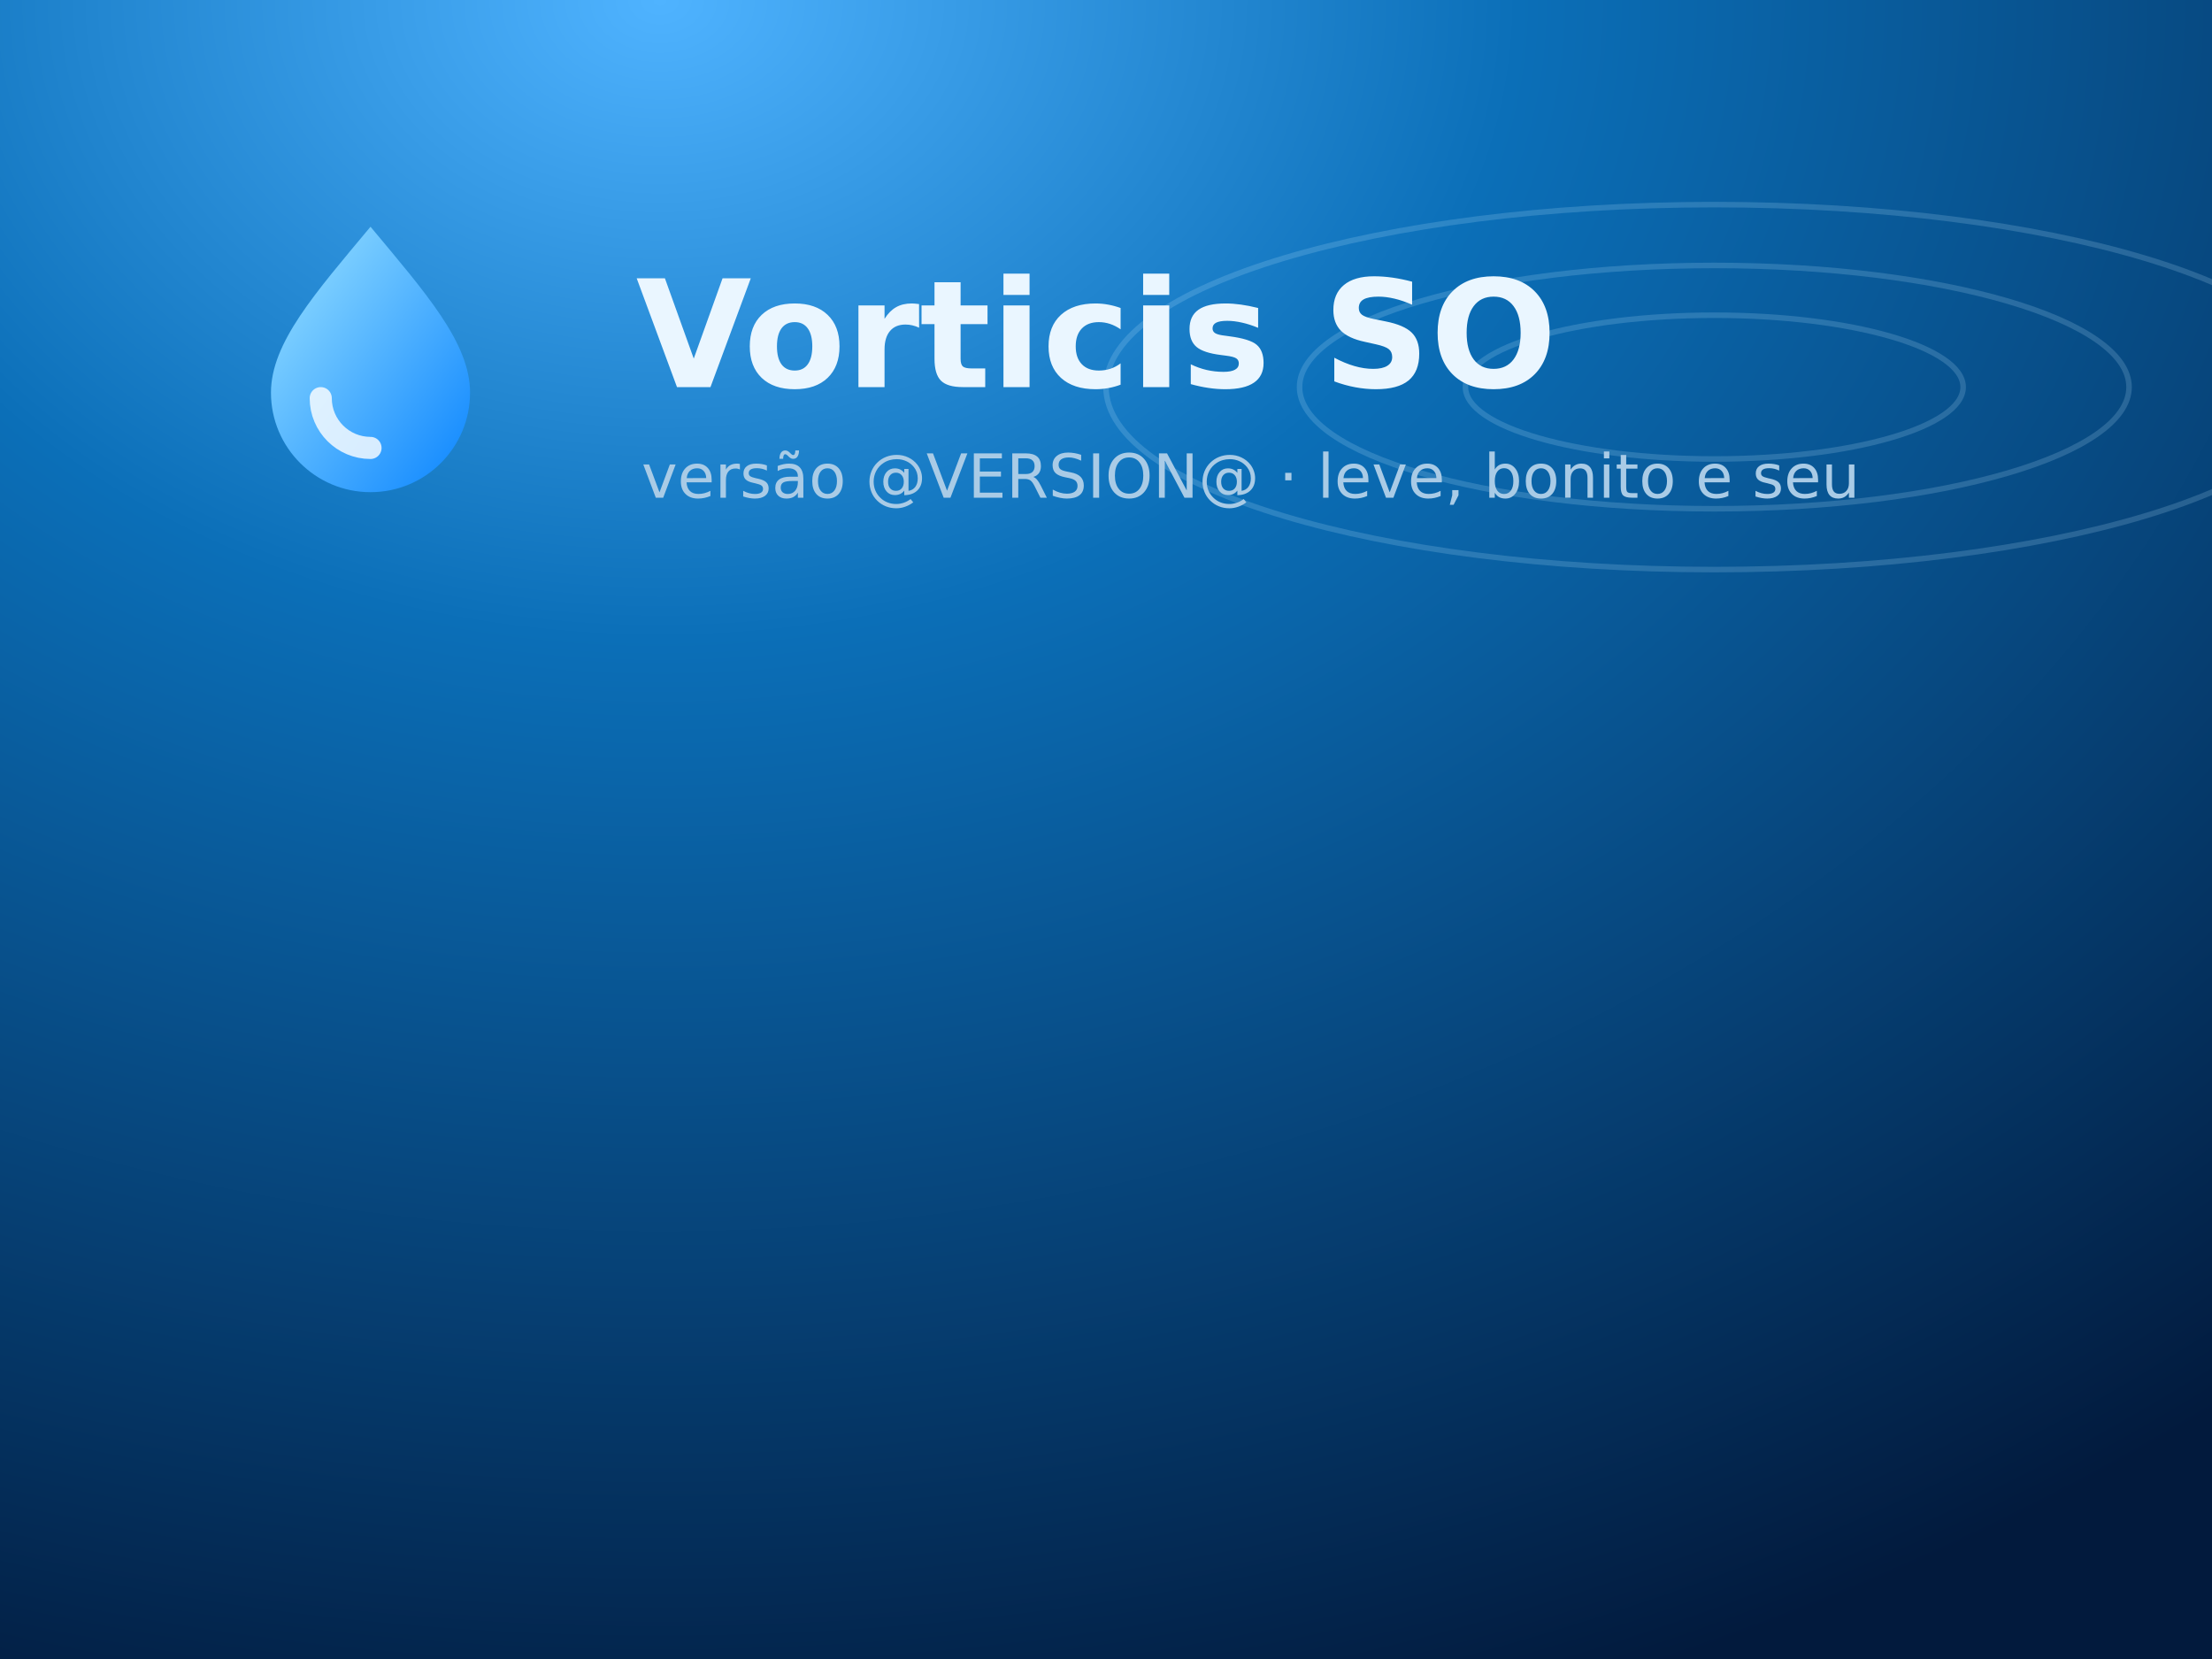
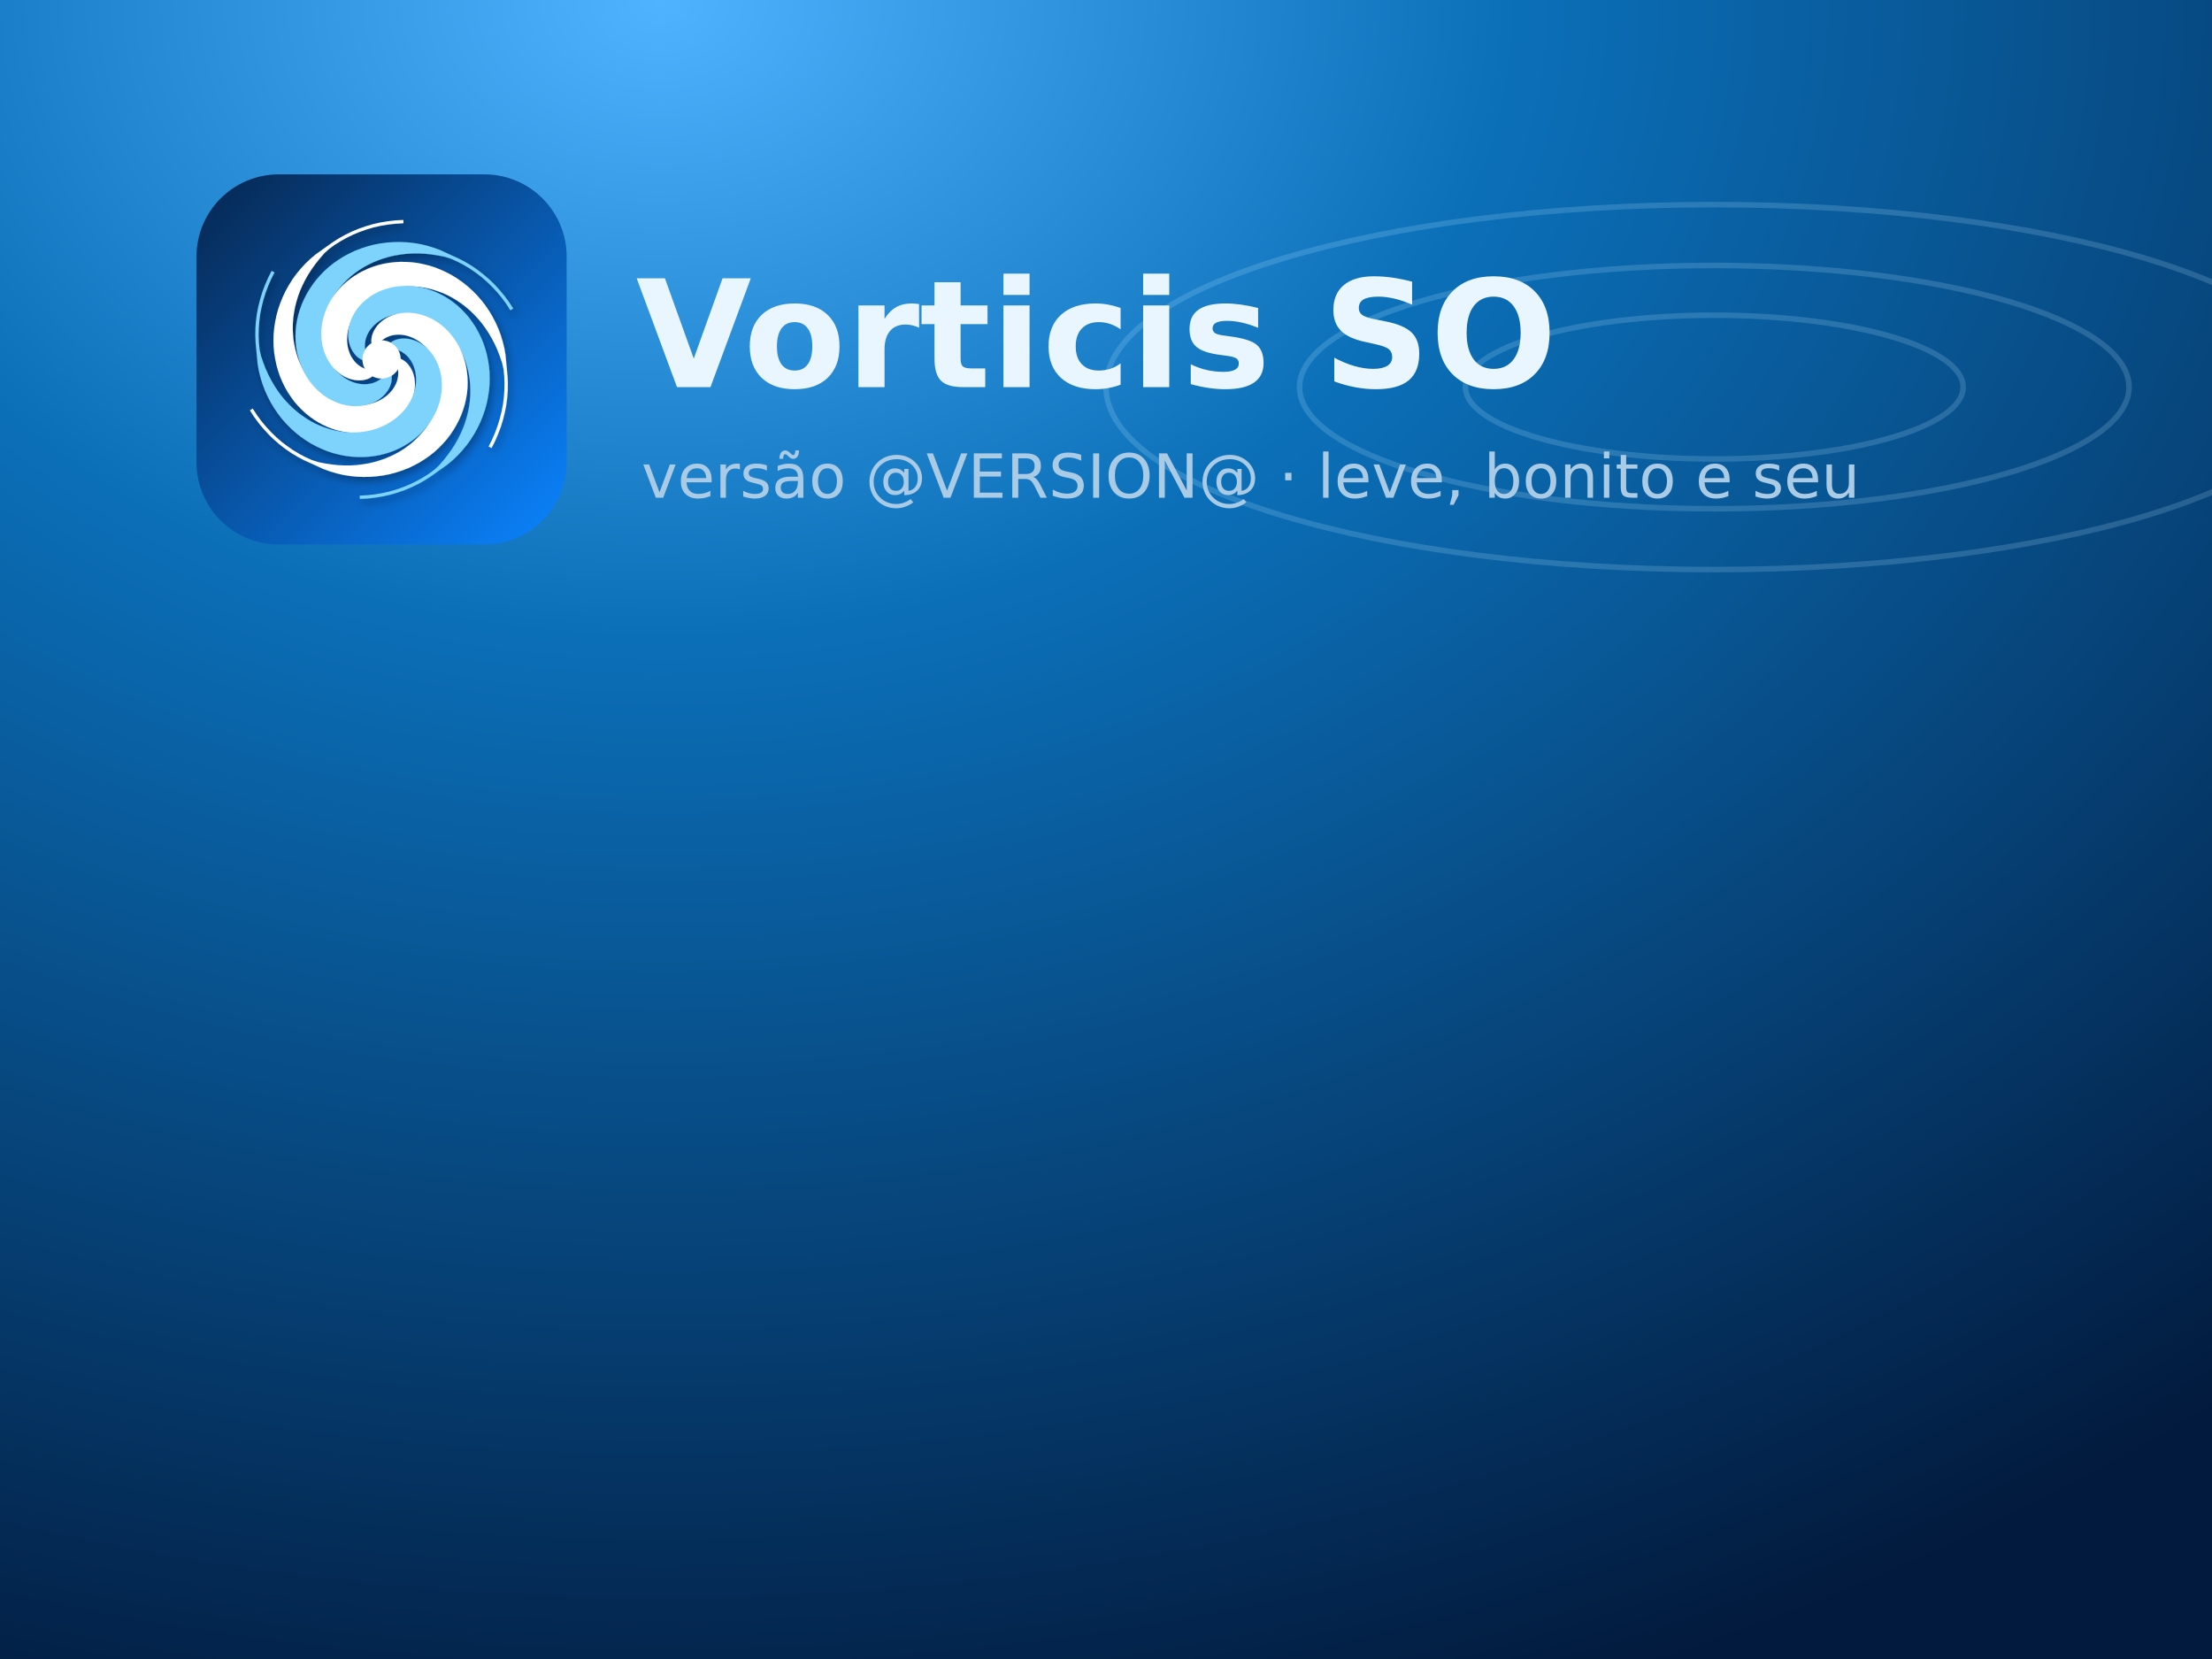
<svg xmlns="http://www.w3.org/2000/svg" width="800" height="600" viewBox="0 0 800 600">
  <defs>
    <radialGradient id="mar" cx="30%" cy="0%" r="110%">
      <stop offset="0" stop-color="#4fb3ff" />
      <stop offset=".35" stop-color="#0b6fb8" />
      <stop offset="1" stop-color="#021a3d" />
    </radialGradient>
-     <linearGradient id="gota" x1="0" y1="0" x2="1" y2="1">
-       <stop offset="0" stop-color="#9be3ff" />
-       <stop offset="1" stop-color="#0a84ff" />
-     </linearGradient>
  </defs>
  <rect width="800" height="600" fill="url(#mar)" />
  <g fill="none" stroke="#c6ecff" stroke-opacity=".18" stroke-width="2">
    <ellipse cx="620" cy="140" rx="90" ry="26" />
    <ellipse cx="620" cy="140" rx="150" ry="44" />
    <ellipse cx="620" cy="140" rx="220" ry="66" />
  </g>
-   <g transform="translate(70,70) scale(4)">
-     <path d="M16 3c5 6 9 10.5 9 15a9 9 0 0 1-18 0c0-4.5 4-9 9-15z" fill="url(#gota)" />
-     <path d="M11.5 18.5a4.5 4.5 0 0 0 4.5 4.5" stroke="#fff" stroke-width="2" fill="none" stroke-linecap="round" opacity=".8" />
-   </g>
+   <svg x="70" y="62" width="136" height="136" viewBox="0 0 512 512">
+     <defs>
+       <linearGradient id="vlmarcaf" x1="0" y1="0" x2="1" y2="1">
+         <stop offset="0" stop-color="#06264f" />
+         <stop offset="1" stop-color="#0a84ff" />
+       </linearGradient>
+       <filter id="vlmarcas" x="-10%" y="-10%" width="120%" height="120%">
+         <feDropShadow dx="4" dy="6" stdDeviation="6" flood-color="#000" flood-opacity="0.3" />
+       </filter>
+     </defs>
+     <rect x="4" y="4" width="504" height="504" rx="112" fill="url(#vlmarcaf)" />
+     <g filter="url(#vlmarcas)">
+       <polygon points="273.9,258 274.9,260.1 275.8,262 276.7,263.9 277.3,265.8 277.9,267.7 278.3,269.7 278.6,271.7 278.7,273.7 278.7,275.8 278.6,277.9 278.3,280 277.9,282.1 277.4,284.3 276.7,286.4 275.9,288.6 274.9,290.7 273.7,292.9 272.4,295 271,297.1 269.3,299.1 267.6,301.1 265.6,303.1 263.5,305 261.2,306.8 258.8,308.5 256.2,310.2 253.4,311.7 250.5,313.1 247.4,314.3 244.2,315.4 240.8,316.4 237.3,317.2 233.7,317.8 230,318.2 226.1,318.4 222.1,318.3 218.1,318.1 213.9,317.6 209.7,316.8 205.5,315.8 201.2,314.6 196.9,313 192.6,311.2 188.3,309.1 184,306.6 179.8,303.9 175.6,300.9 171.5,297.6 167.6,294 163.7,290.1 160,285.9 156.5,281.3 153.2,276.5 150.1,271.4 147.2,266.1 144.6,260.4 142.2,254.6 140.2,248.4 138.5,242.1 137.1,235.5 136,228.7 135.4,221.8 135.1,214.7 135.2,207.4 135.7,200 136.7,192.6 138.1,185.1 140,177.5 142.3,169.9 145.1,162.3 148.4,154.8 152.2,147.3 156.4,139.9 161.1,132.7 166.3,125.5 171.9,118.5 177.9,111.6 184.7,105.4 192.3,99.9 200.3,94.9 208.7,90.2 217.4,86 226.4,82.3 235.7,79 245.3,76.2 255.1,74 265.2,72.3 275.4,71.2 285.8,70.6 285.7,66.1 275,66.6 264.6,67.8 254.3,69.5 244.2,71.8 234.3,74.7 224.8,78 215.5,81.9 206.6,86.2 198,91 189.8,96.2 182,101.7 174.2,107.3 166.4,112.8 159.2,118.9 152.3,125.4 146,132.3 140.1,139.4 134.7,146.9 129.8,154.7 125.4,162.6 121.5,170.8 118.1,179.1 115.2,187.5 112.9,196 111.1,204.6 109.8,213.1 109,221.7 108.8,230.3 109,238.7 109.8,247.1 111.1,255.3 112.8,263.3 115,271.2 117.6,278.8 120.7,286.2 124.2,293.3 128,300.1 132.3,306.6 136.8,312.8 141.7,318.6 146.9,324 152.4,329.1 158.1,333.7 163.9,337.9 170,341.7 176.2,345 182.6,348 189,350.4 195.5,352.5 202,354 208.5,355.2 215,355.9 221.4,356.2 227.7,356 233.9,355.5 240,354.5 245.8,353.2 251.5,351.5 257,349.5 262.2,347.1 267.2,344.4 271.8,341.5 276.2,338.2 280.2,334.8 284,331.1 287.3,327.3 290.4,323.3 293,319.1 295.3,314.9 297.3,310.6 298.8,306.3 300,302 300.9,297.7 301.3,293.4 301.5,289.2 301.2,285.2 300.7,281.2 299.8,277.5 298.7,273.9 297.2,270.5 295.5,267.4 293.6,264.6 291.5,262 289.2,259.7 286.8,257.8 284.2,256.2 281.6,255 278.9,254.2 276.1,254" fill="#ffffff" />
+       <polygon points="263.2,272.5 261.9,274.4 260.7,276.2 259.5,277.8 258.2,279.4 256.8,280.8 255.3,282.2 253.7,283.4 252,284.5 250.2,285.6 248.4,286.5 246.4,287.3 244.3,288.1 242.2,288.7 240,289.1 237.7,289.5 235.4,289.7 232.9,289.8 230.4,289.7 227.9,289.5 225.3,289.1 222.7,288.6 220,287.9 217.3,287 214.6,285.9 211.9,284.7 209.2,283.2 206.5,281.6 203.8,279.8 201.2,277.7 198.6,275.5 196.1,273.1 193.7,270.4 191.4,267.6 189.1,264.5 187,261.3 185.1,257.8 183.3,254.2 181.6,250.4 180.2,246.4 178.9,242.2 177.9,237.8 177.1,233.3 176.5,228.6 176.2,223.9 176.1,218.9 176.4,213.9 176.9,208.8 177.7,203.6 178.9,198.4 180.4,193.1 182.2,187.8 184.3,182.5 186.8,177.2 189.7,172 192.9,166.8 196.4,161.7 200.4,156.8 204.7,151.9 209.3,147.2 214.3,142.7 219.6,138.5 225.3,134.4 231.3,130.6 237.7,127.1 244.3,123.9 251.3,121 258.5,118.5 266,116.3 273.7,114.5 281.7,113.2 289.9,112.2 298.2,111.7 306.7,111.7 315.4,112.1 324.1,113.1 333,114.4 342,116.2 350.8,119 359.3,122.8 367.7,127.2 375.9,132.1 383.9,137.6 391.7,143.5 399.1,149.9 406.3,156.9 413.2,164.3 419.7,172.1 425.8,180.4 431.4,189.1 435.3,186.7 429.5,177.8 423.3,169.3 416.6,161.3 409.6,153.7 402.2,146.6 394.5,140 386.6,133.9 378.4,128.3 369.9,123.2 361.3,118.7 352.6,114.8 343.9,110.8 335.2,106.8 326.3,103.6 317.3,100.9 308.2,98.8 299,97.3 289.8,96.4 280.7,96 271.6,96.2 262.6,96.9 253.7,98.1 244.9,99.8 236.4,102.1 228.1,104.8 220,107.9 212.2,111.6 204.7,115.6 197.5,120.1 190.6,124.9 184.1,130.1 178,135.6 172.3,141.5 167,147.6 162.2,153.9 157.8,160.5 153.8,167.3 150.3,174.2 147.2,181.2 144.7,188.3 142.5,195.6 140.9,202.8 139.7,210 139,217.2 138.8,224.4 139,231.4 139.7,238.4 140.7,245.2 142.2,251.8 144.1,258.2 146.4,264.5 149,270.4 151.9,276.1 155.2,281.5 158.8,286.6 162.7,291.4 166.7,295.8 171.1,299.9 175.5,303.6 180.2,306.9 185,309.9 189.9,312.4 194.9,314.6 199.9,316.4 204.9,317.8 210,318.8 214.9,319.4 219.8,319.7 224.6,319.5 229.3,319.1 233.9,318.3 238.2,317.1 242.4,315.7 246.3,314 250,312 253.4,309.8 256.5,307.3 259.3,304.7 261.8,301.9 264,299 265.9,296 267.4,292.9 268.6,289.7 269.4,286.6 269.8,283.5 269.9,280.5 269.7,277.6 269,274.9 267.8,272.4" fill="#7dd3fc" />
+       <polygon points="245.3,270.5 243,270.3 240.9,270.2 238.9,270 236.9,269.6 234.9,269.1 233,268.5 231.1,267.7 229.3,266.8 227.5,265.8 225.8,264.6 224.1,263.4 222.4,261.9 220.8,260.4 219.3,258.7 217.9,256.9 216.5,255 215.2,252.9 214,250.7 212.9,248.4 212,246 211.1,243.4 210.4,240.8 209.8,238 209.4,235.1 209.1,232.1 209,229.1 209.1,225.9 209.3,222.7 209.8,219.4 210.4,216.1 211.3,212.7 212.4,209.3 213.7,205.8 215.2,202.4 216.9,198.9 219,195.5 221.2,192.1 223.7,188.8 226.4,185.5 229.4,182.3 232.7,179.3 236.2,176.3 239.9,173.5 243.9,170.8 248.2,168.3 252.6,166 257.3,163.9 262.2,162 267.3,160.4 272.6,159 278.1,158 283.8,157.2 289.6,156.7 295.6,156.6 301.7,156.7 307.9,157.3 314.1,158.2 320.5,159.5 326.8,161.2 333.2,163.3 339.6,165.7 346,168.6 352.3,171.9 358.5,175.7 364.6,179.8 370.6,184.4 376.4,189.4 382,194.8 387.4,200.6 392.6,206.8 397.4,213.4 402,220.4 406.3,227.8 410.3,235.5 413.9,243.5 417.1,251.9 420.1,260.6 422.1,269.6 423,278.9 423.4,288.4 423.2,297.9 422.5,307.6 421.3,317.2 419.4,326.9 417,336.6 414,346.3 410.5,355.8 406.4,365.2 401.7,374.5 405.7,376.7 410.5,367.2 414.7,357.5 418.4,347.7 421.4,337.8 423.9,327.9 425.8,318 427.1,308 427.8,298.1 427.9,288.3 427.5,278.6 426.6,269 425.7,259.5 424.8,250 423.2,240.7 420.9,231.5 418.2,222.6 414.9,213.9 411.1,205.5 406.9,197.4 402.2,189.6 397.1,182.1 391.6,175 385.7,168.3 379.5,162.1 373,156.2 366.2,150.8 359.2,145.9 351.9,141.4 344.4,137.4 336.8,133.9 329.1,130.8 321.3,128.3 313.3,126.3 305.4,124.7 297.5,123.7 289.6,123.2 281.7,123.1 274,123.5 266.4,124.4 258.9,125.7 251.6,127.5 244.5,129.7 237.7,132.3 231.1,135.3 224.8,138.7 218.8,142.4 213.1,146.4 207.7,150.8 202.7,155.4 198.1,160.2 193.9,165.3 190,170.5 186.6,175.9 183.5,181.5 180.9,187.1 178.7,192.8 176.9,198.6 175.5,204.4 174.6,210.1 174,215.8 173.9,221.4 174.1,227 174.7,232.4 175.7,237.6 177,242.7 178.6,247.5 180.6,252.1 182.8,256.5 185.3,260.6 188,264.4 191,268 194.2,271.2 197.5,274 200.9,276.6 204.5,278.8 208.1,280.6 211.8,282.1 215.5,283.2 219.2,284 222.8,284.4 226.3,284.5 229.8,284.3 233.1,283.7 236.2,282.9 239.1,281.7 241.7,280.3 244.1,278.6 246.1,276.7 247.7,274.4" fill="#ffffff" />
+       <polygon points="238.1,254 237.1,251.9 236.2,250 235.3,248.1 234.7,246.2 234.1,244.3 233.7,242.3 233.4,240.3 233.3,238.3 233.3,236.2 233.4,234.1 233.7,232 234.1,229.9 234.6,227.7 235.3,225.6 236.1,223.4 237.1,221.3 238.3,219.1 239.6,217 241,214.9 242.7,212.9 244.4,210.9 246.4,208.9 248.5,207 250.8,205.2 253.2,203.5 255.8,201.8 258.6,200.3 261.5,198.9 264.6,197.7 267.8,196.6 271.2,195.6 274.7,194.8 278.3,194.2 282,193.8 285.9,193.6 289.9,193.7 293.9,193.9 298.1,194.4 302.3,195.2 306.5,196.2 310.8,197.4 315.1,199 319.4,200.8 323.7,202.9 328,205.4 332.2,208.1 336.4,211.1 340.5,214.4 344.4,218 348.3,221.9 352,226.1 355.5,230.7 358.8,235.5 361.9,240.6 364.8,245.9 367.4,251.6 369.8,257.4 371.8,263.6 373.5,269.9 374.9,276.5 376,283.3 376.6,290.2 376.9,297.3 376.8,304.6 376.3,312 375.3,319.4 373.9,326.9 372,334.5 369.7,342.1 366.9,349.7 363.6,357.2 359.8,364.7 355.6,372.1 350.9,379.3 345.7,386.5 340.1,393.5 334.1,400.4 327.3,406.6 319.7,412.1 311.7,417.1 303.3,421.8 294.6,426 285.6,429.7 276.3,433 266.7,435.8 256.9,438 246.8,439.7 236.6,440.8 226.2,441.4 226.3,445.9 237,445.4 247.4,444.2 257.7,442.5 267.8,440.2 277.7,437.3 287.2,434 296.5,430.1 305.4,425.8 314,421 322.2,415.8 330,410.3 337.8,404.7 345.6,399.2 352.8,393.1 359.7,386.6 366,379.7 371.9,372.6 377.3,365.1 382.2,357.3 386.6,349.4 390.5,341.2 393.9,332.9 396.8,324.5 399.1,316 400.9,307.4 402.2,298.9 403,290.3 403.2,281.7 403,273.3 402.2,264.9 400.9,256.7 399.2,248.7 397,240.8 394.4,233.2 391.3,225.8 387.8,218.7 384,211.9 379.7,205.4 375.2,199.2 370.3,193.4 365.1,188 359.6,182.9 353.9,178.3 348.1,174.1 342,170.3 335.8,167 329.4,164 323,161.6 316.5,159.5 310,158 303.5,156.8 297,156.1 290.6,155.8 284.3,156 278.1,156.5 272,157.5 266.2,158.8 260.5,160.5 255,162.5 249.8,164.9 244.8,167.6 240.2,170.5 235.8,173.8 231.8,177.2 228,180.9 224.7,184.7 221.6,188.7 219,192.9 216.7,197.1 214.7,201.4 213.2,205.7 212,210 211.1,214.3 210.7,218.6 210.5,222.8 210.8,226.8 211.3,230.8 212.2,234.5 213.3,238.1 214.8,241.5 216.5,244.6 218.4,247.4 220.5,250 222.8,252.3 225.2,254.2 227.8,255.8 230.4,257 233.1,257.8 235.9,258" fill="#7dd3fc" />
+       <polygon points="248.8,239.5 250.1,237.6 251.3,235.8 252.5,234.2 253.8,232.6 255.2,231.2 256.7,229.8 258.3,228.6 260,227.5 261.8,226.4 263.6,225.5 265.6,224.7 267.7,223.9 269.8,223.3 272,222.9 274.3,222.5 276.6,222.3 279.1,222.2 281.6,222.3 284.1,222.5 286.7,222.9 289.3,223.4 292,224.1 294.7,225 297.4,226.1 300.1,227.3 302.8,228.8 305.5,230.4 308.2,232.2 310.8,234.3 313.4,236.5 315.9,238.9 318.3,241.6 320.6,244.4 322.9,247.5 325,250.7 326.9,254.2 328.7,257.8 330.4,261.6 331.8,265.6 333.1,269.8 334.1,274.2 334.9,278.7 335.5,283.4 335.8,288.1 335.9,293.1 335.6,298.1 335.1,303.2 334.3,308.4 333.1,313.6 331.6,318.9 329.8,324.2 327.7,329.5 325.2,334.8 322.3,340 319.1,345.2 315.6,350.3 311.6,355.2 307.3,360.1 302.7,364.8 297.7,369.3 292.4,373.5 286.7,377.6 280.7,381.4 274.3,384.9 267.7,388.1 260.7,391 253.5,393.5 246,395.7 238.3,397.5 230.3,398.8 222.1,399.8 213.8,400.3 205.3,400.3 196.6,399.9 187.9,398.9 179,397.6 170,395.8 161.2,393 152.7,389.2 144.3,384.8 136.1,379.9 128.1,374.4 120.3,368.5 112.9,362.1 105.7,355.1 98.8,347.7 92.3,339.9 86.2,331.6 80.6,322.9 76.7,325.3 82.5,334.2 88.7,342.7 95.4,350.7 102.4,358.3 109.8,365.4 117.5,372 125.4,378.1 133.6,383.7 142.1,388.8 150.7,393.3 159.4,397.2 168.1,401.2 176.8,405.2 185.7,408.4 194.7,411.1 203.8,413.2 213,414.7 222.2,415.6 231.3,416 240.4,415.8 249.4,415.1 258.3,413.9 267.1,412.2 275.6,409.9 283.9,407.2 292,404.1 299.8,400.4 307.3,396.4 314.5,391.9 321.4,387.1 327.9,381.9 334,376.4 339.7,370.5 345,364.4 349.8,358.1 354.2,351.5 358.2,344.7 361.7,337.8 364.8,330.8 367.3,323.7 369.5,316.4 371.1,309.2 372.3,302 373,294.8 373.2,287.6 373,280.6 372.3,273.6 371.3,266.8 369.8,260.2 367.9,253.8 365.6,247.5 363,241.6 360.1,235.9 356.8,230.5 353.2,225.4 349.3,220.6 345.3,216.2 340.9,212.1 336.5,208.4 331.8,205.1 327,202.1 322.1,199.6 317.1,197.4 312.1,195.6 307.1,194.2 302,193.2 297.1,192.6 292.2,192.3 287.4,192.5 282.7,192.9 278.1,193.7 273.8,194.9 269.6,196.3 265.7,198 262,200 258.6,202.2 255.5,204.7 252.7,207.3 250.2,210.1 248,213 246.1,216 244.6,219.1 243.4,222.3 242.6,225.4 242.2,228.5 242.1,231.5 242.3,234.4 243,237.1 244.2,239.6" fill="#ffffff" />
+       <polygon points="266.7,241.5 269,241.7 271.1,241.8 273.1,242 275.1,242.4 277.1,242.9 279,243.5 280.9,244.3 282.7,245.2 284.5,246.2 286.2,247.4 287.9,248.6 289.6,250.1 291.2,251.6 292.7,253.3 294.1,255.1 295.5,257 296.8,259.1 298,261.3 299.1,263.6 300,266 300.9,268.6 301.6,271.2 302.2,274 302.6,276.9 302.9,279.9 303,282.9 302.9,286.1 302.7,289.3 302.2,292.6 301.6,295.9 300.7,299.3 299.6,302.7 298.3,306.2 296.8,309.6 295.1,313.1 293,316.5 290.8,319.9 288.3,323.2 285.6,326.5 282.6,329.7 279.3,332.7 275.8,335.7 272.1,338.5 268.1,341.2 263.8,343.7 259.4,346 254.7,348.1 249.8,350 244.7,351.6 239.4,353 233.9,354 228.2,354.8 222.4,355.3 216.4,355.4 210.3,355.3 204.1,354.7 197.9,353.8 191.5,352.5 185.2,350.8 178.8,348.7 172.4,346.3 166,343.4 159.7,340.1 153.5,336.3 147.4,332.2 141.4,327.6 135.6,322.6 130,317.2 124.6,311.4 119.4,305.2 114.6,298.6 110,291.6 105.7,284.2 101.7,276.5 98.1,268.5 94.9,260.1 91.9,251.4 89.9,242.4 89,233.1 88.6,223.6 88.8,214.1 89.5,204.4 90.7,194.8 92.6,185.1 95,175.4 98,165.7 101.5,156.2 105.6,146.8 110.3,137.5 106.3,135.3 101.5,144.8 97.3,154.5 93.6,164.3 90.6,174.2 88.1,184.1 86.2,194 84.9,204 84.2,213.9 84.1,223.7 84.5,233.4 85.4,243 86.3,252.5 87.2,262 88.8,271.3 91.1,280.5 93.8,289.4 97.1,298.1 100.9,306.5 105.1,314.6 109.8,322.4 114.9,329.9 120.4,337 126.3,343.7 132.5,349.9 139,355.8 145.8,361.2 152.8,366.1 160.1,370.6 167.6,374.6 175.2,378.1 182.9,381.2 190.7,383.7 198.7,385.7 206.6,387.3 214.5,388.3 222.4,388.8 230.3,388.9 238,388.5 245.6,387.6 253.1,386.3 260.4,384.5 267.5,382.3 274.3,379.7 280.9,376.7 287.2,373.3 293.2,369.6 298.9,365.6 304.3,361.2 309.3,356.6 313.9,351.8 318.1,346.7 322,341.5 325.4,336.1 328.5,330.5 331.1,324.9 333.3,319.2 335.1,313.4 336.5,307.6 337.4,301.9 338,296.2 338.1,290.6 337.9,285 337.3,279.6 336.3,274.4 335,269.3 333.4,264.5 331.4,259.9 329.2,255.5 326.7,251.4 324,247.6 321,244 317.8,240.8 314.5,238 311.1,235.4 307.5,233.2 303.9,231.4 300.2,229.9 296.5,228.8 292.8,228 289.2,227.6 285.7,227.5 282.2,227.7 278.9,228.3 275.8,229.1 272.9,230.3 270.3,231.7 267.9,233.4 265.9,235.3 264.3,237.6" fill="#7dd3fc" />
+       <circle cx="256" cy="256" r="26" fill="#ffffff" />
+     </g>
+   </svg>
  <text x="230" y="140" font-family="DejaVu Sans" font-size="54" font-weight="bold" fill="#eaf6ff">Vorticis SO</text>
  <text x="232" y="180" font-family="DejaVu Sans" font-size="22" fill="#a9cbe6">versão @VERSION@ · leve, bonito e seu</text>
</svg>
